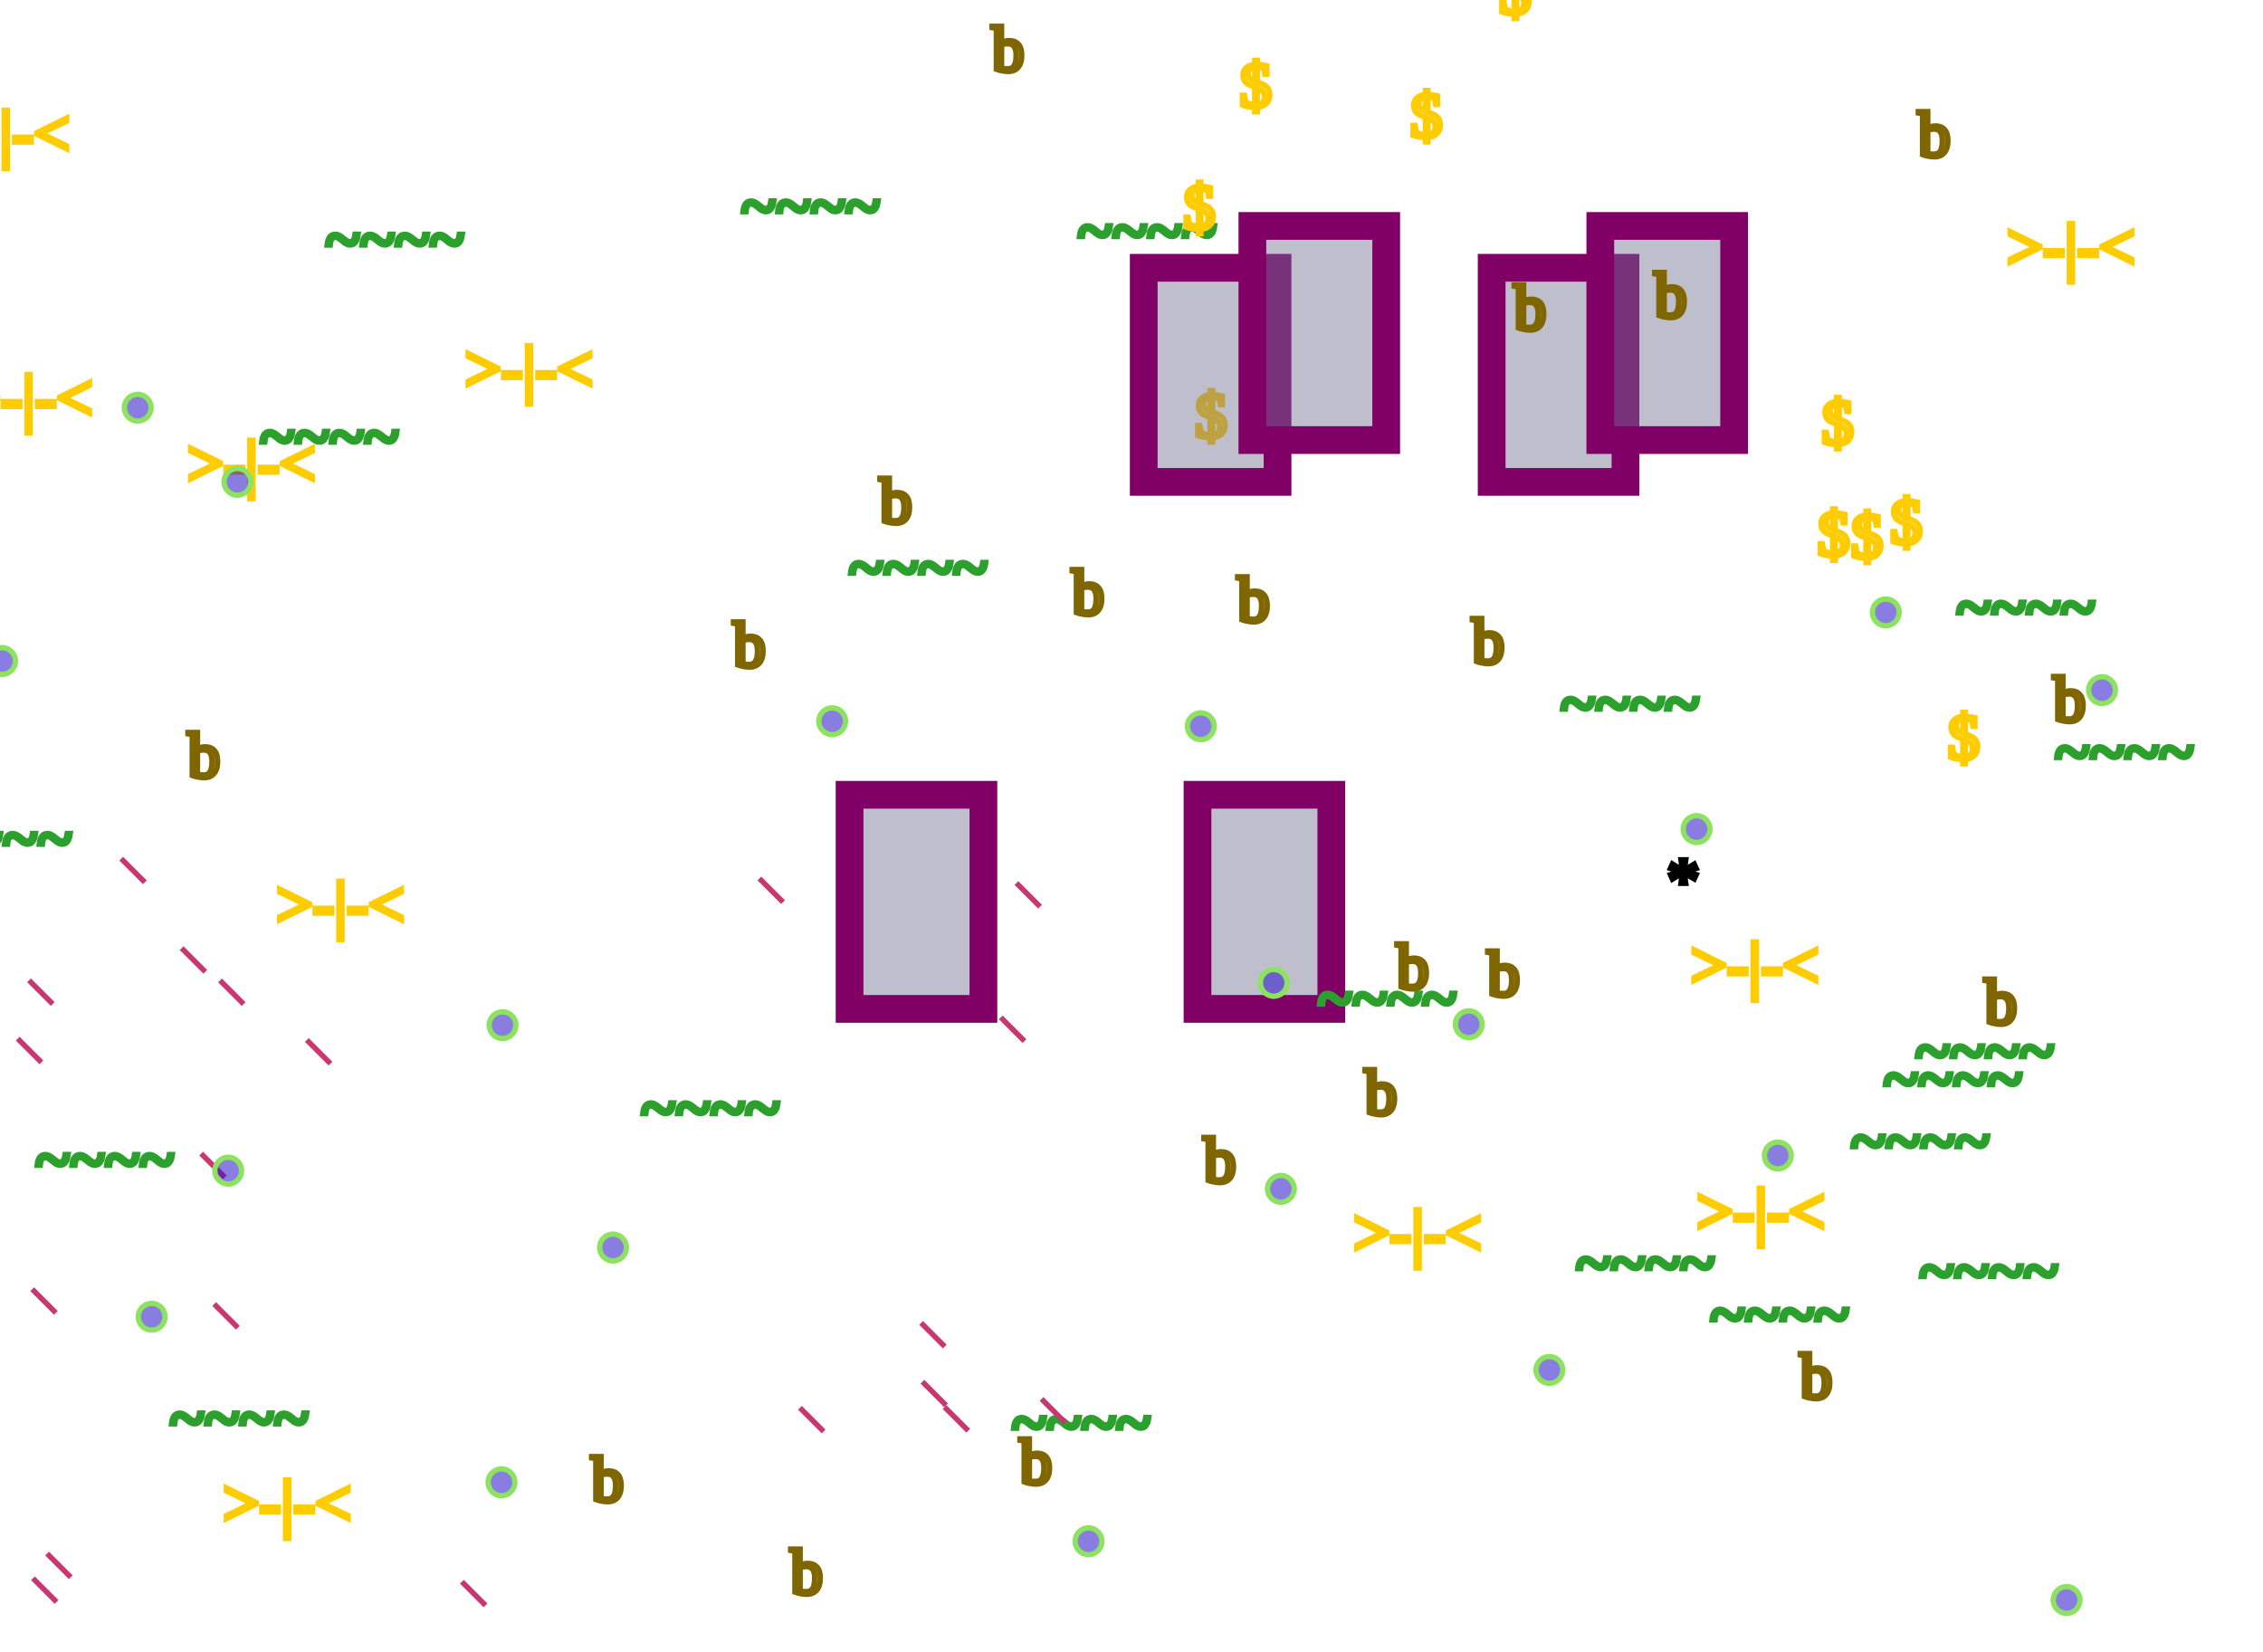
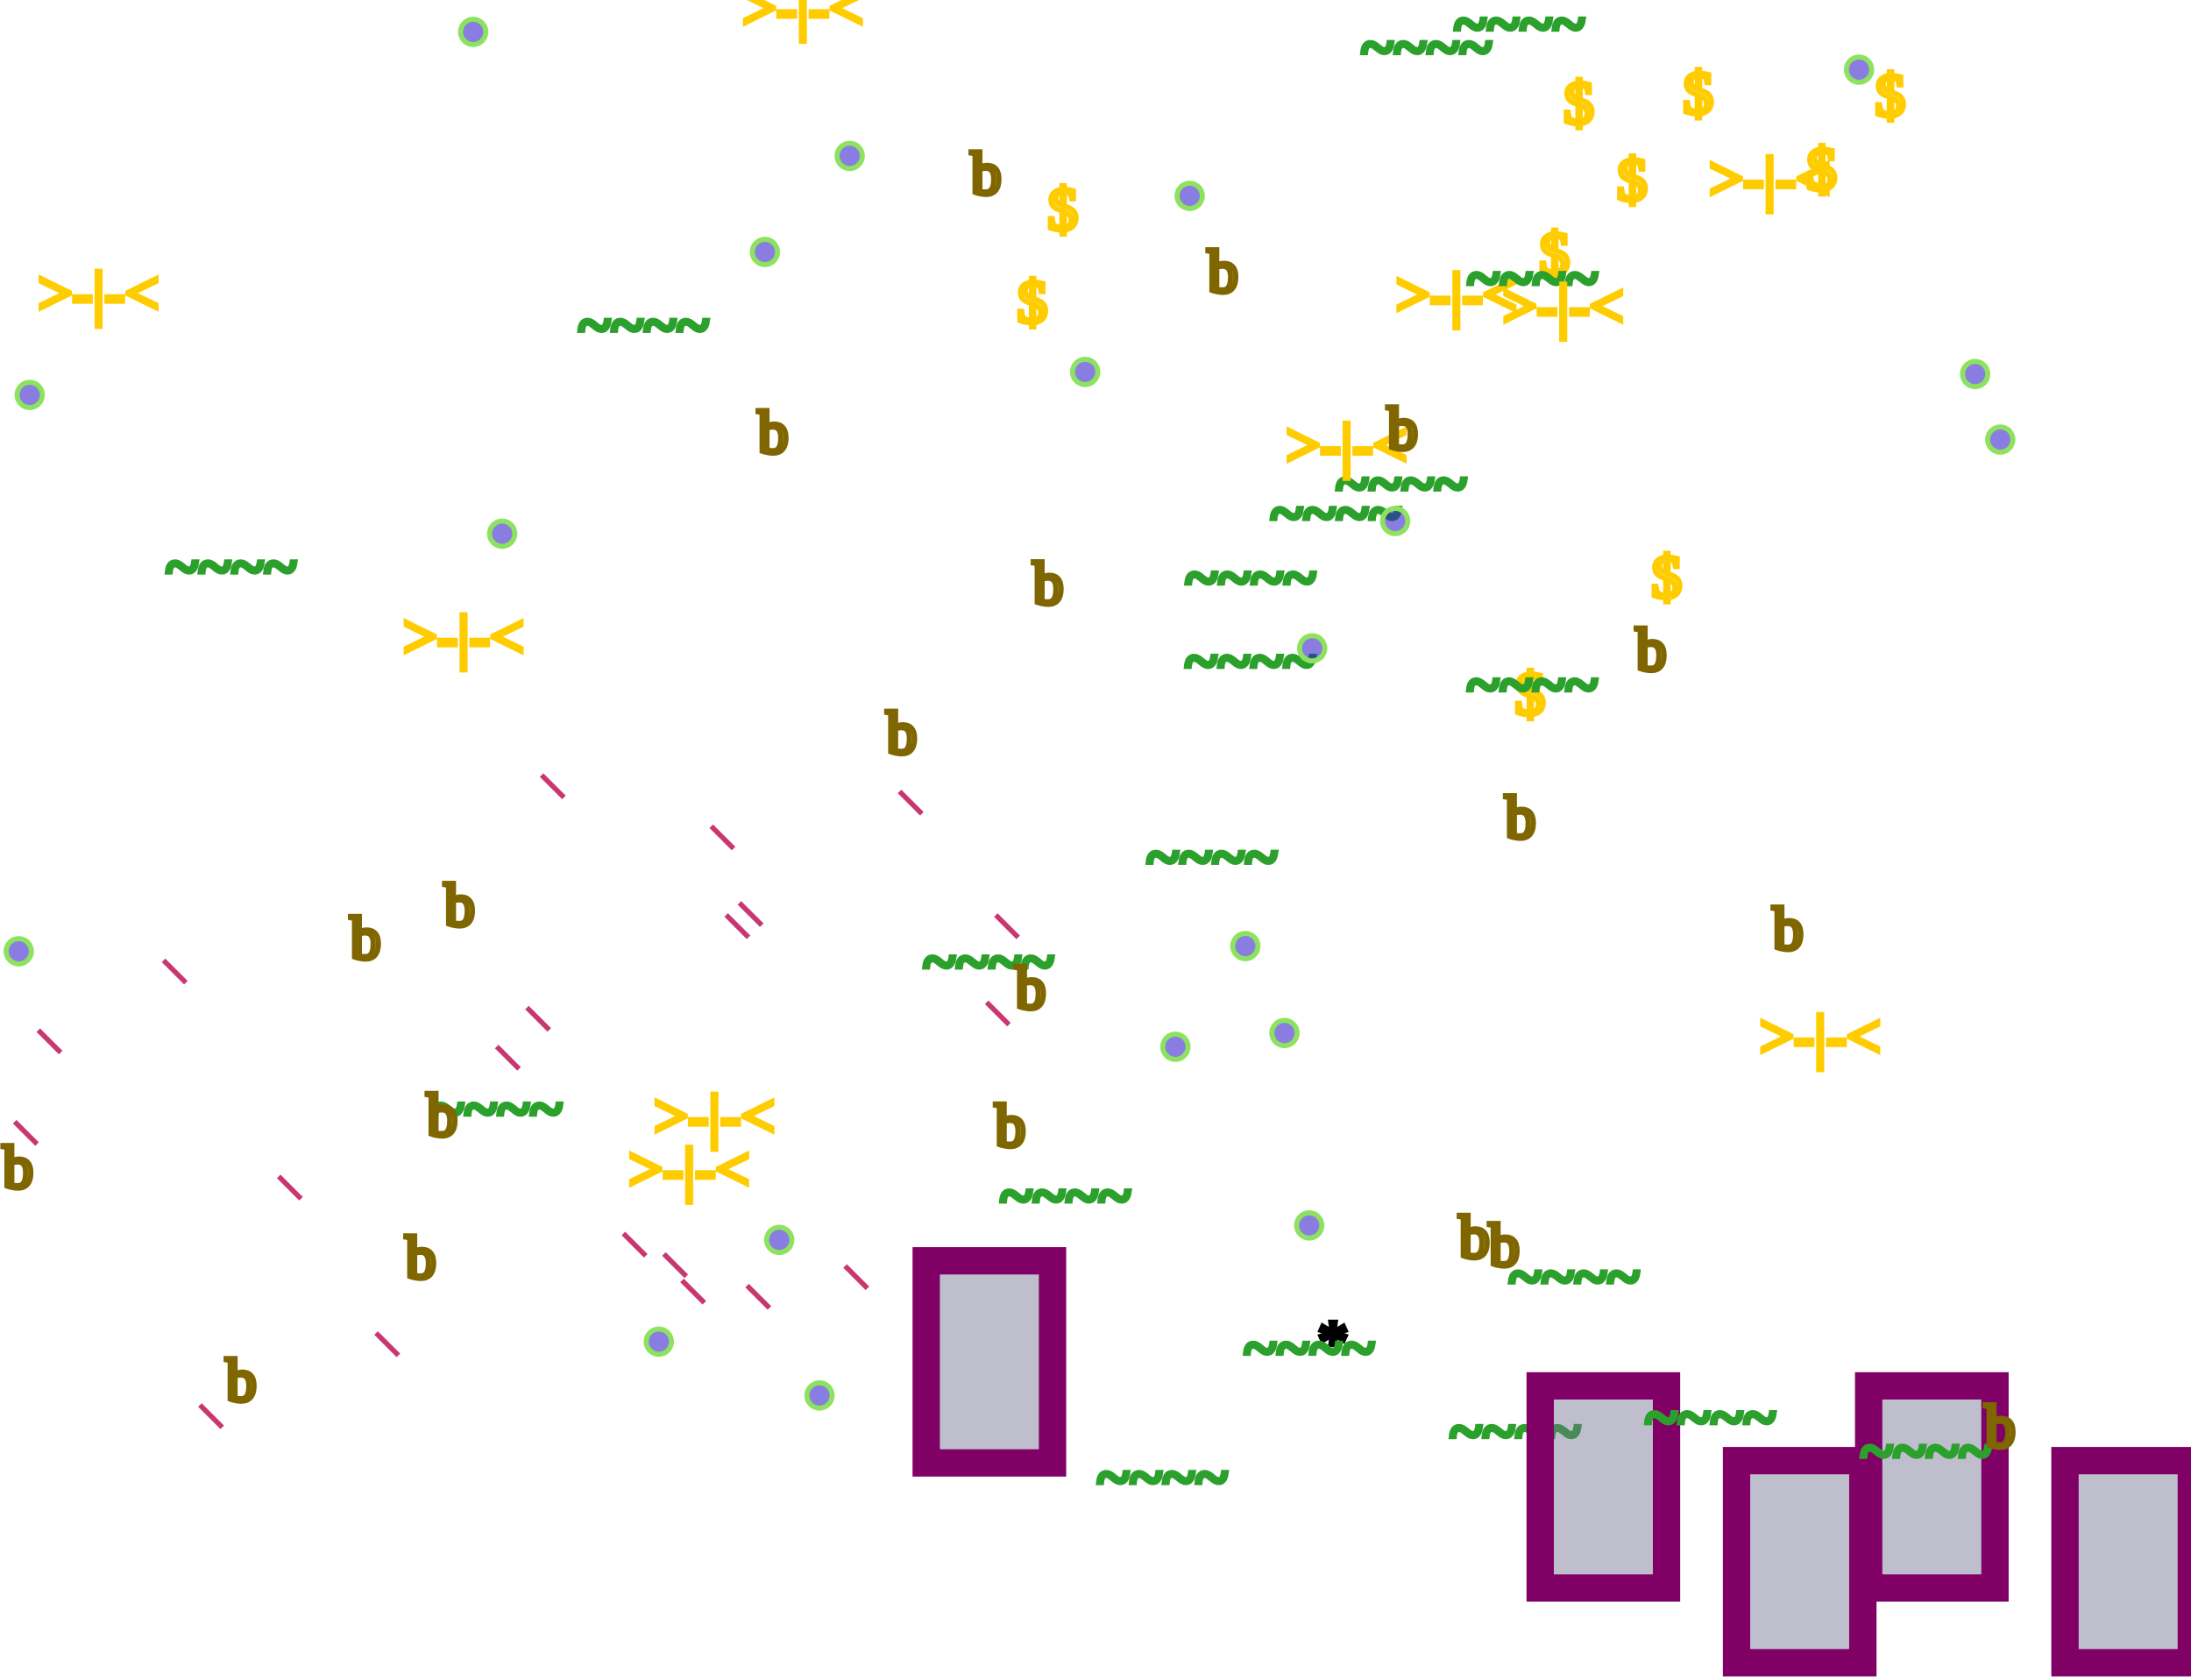
<svg xmlns="http://www.w3.org/2000/svg">
-   <text x="311.464" y="168.477" stroke="black" fill="red" fill-opacity="60%">*</text>
-   <text id="13" x="226.249" y="81.666" text-anchor="middle" stroke="#FFCC00" fill="#FFCC00" fill-opacity="60%"> $</text>
-   <text id="33" x="132.717" y="210.987" text-anchor="middle" stroke="#2ca02c" fill="#2ca02c" fill-opacity="60%"> ~~~~</text>
-   <text id="26" x="46.969" y="90.582" text-anchor="middle" stroke="#FFCC00" fill="#FFCC00" fill-opacity="60%"> &gt;-|-&lt;</text>
-   <circle id="83" cx="25.728" cy="76.163" r="2.5" stroke="#8de25f" fill="#2b13c8" fill-opacity="55%" />
-   <text id="24" x="5.342" y="78.298" text-anchor="middle" stroke="#FFCC00" fill="#FFCC00" fill-opacity="60%"> &gt;-|-&lt;</text>
-   <text id="35" x="0.509" y="160.654" text-anchor="middle" stroke="#2ca02c" fill="#2ca02c" fill-opacity="60%"> ~~~~</text>
-   <circle id="86" cx="0.385" cy="123.486" r="2.5" stroke="#8de25f" fill="#2b13c8" fill-opacity="55%" />
-   <text id="21" x="1.076" y="28.911" text-anchor="middle" stroke="#FFCC00" fill="#FFCC00" fill-opacity="60%"> &gt;-|-&lt;</text>
-   <line id="100" x1="3.309" y1="194.04" x2="7.729" y2="198.46" stroke="#c83771" />
-   <line id="93" x1="8.797" y1="290.23" x2="13.217" y2="294.649" stroke="#c83771" />
-   <line id="88" x1="6.017" y1="240.843" x2="10.436" y2="245.262" stroke="#c83771" />
-   <line id="98" x1="5.426" y1="183.139" x2="9.845" y2="187.559" stroke="#c83771" />
-   <line id="105" x1="6.152" y1="294.849" x2="10.572" y2="299.269" stroke="#c83771" />
-   <text id="27" x="19.584" y="220.634" text-anchor="middle" stroke="#2ca02c" fill="#2ca02c" fill-opacity="60%"> ~~~~</text>
-   <line id="96" x1="22.645" y1="160.412" x2="27.065" y2="164.832" stroke="#c83771" />
-   <text id="55" x="38.114" y="145.162" text-anchor="middle" stroke="#806600" fill="#806600" fill-opacity="60%"> b</text>
-   <line id="89" x1="33.93" y1="177.13" x2="38.35" y2="181.55" stroke="#c83771" />
-   <circle id="69" cx="28.328" cy="245.988" r="2.5" stroke="#8de25f" fill="#2b13c8" fill-opacity="55%" />
-   <line id="91" x1="37.581" y1="215.515" x2="42" y2="219.935" stroke="#c83771" />
-   <circle id="84" cx="44.354" cy="90.012" r="2.5" stroke="#8de25f" fill="#2b13c8" fill-opacity="55%" />
-   <line id="104" x1="41.102" y1="183.158" x2="45.521" y2="187.577" stroke="#c83771" />
-   <line id="92" x1="40.018" y1="243.616" x2="44.438" y2="248.036" stroke="#c83771" />
-   <circle id="77" cx="42.634" cy="218.696" r="2.5" stroke="#8de25f" fill="#2b13c8" fill-opacity="55%" />
-   <text id="37" x="44.691" y="268.94" text-anchor="middle" stroke="#2ca02c" fill="#2ca02c" fill-opacity="60%"> ~~~~</text>
-   <circle id="82" cx="93.687" cy="276.917" r="2.5" stroke="#8de25f" fill="#2b13c8" fill-opacity="55%" />
-   <text id="19" x="63.602" y="172.961" text-anchor="middle" stroke="#FFCC00" fill="#FFCC00" fill-opacity="60%"> &gt;-|-&lt;</text>
-   <line id="87" x1="57.319" y1="194.284" x2="61.738" y2="198.704" stroke="#c83771" />
-   <text id="23" x="53.645" y="284.822" text-anchor="middle" stroke="#FFCC00" fill="#FFCC00" fill-opacity="60%"> &gt;-|-&lt;</text>
-   <text id="32" x="61.537" y="85.54" text-anchor="middle" stroke="#2ca02c" fill="#2ca02c" fill-opacity="60%"> ~~~~</text>
-   <text id="36" x="73.761" y="48.708" text-anchor="middle" stroke="#2ca02c" fill="#2ca02c" fill-opacity="60%"> ~~~~</text>
-   <line id="90" x1="86.287" y1="295.489" x2="90.706" y2="299.908" stroke="#c83771" />
-   <text id="18" x="98.819" y="72.902" text-anchor="middle" stroke="#FFCC00" fill="#FFCC00" fill-opacity="60%"> &gt;-|-&lt;</text>
-   <circle id="71" cx="93.878" cy="191.516" r="2.5" stroke="#8de25f" fill="#2b13c8" fill-opacity="55%" />
-   <text id="59" x="113.512" y="280.43" text-anchor="middle" stroke="#806600" fill="#806600" fill-opacity="60%"> b</text>
-   <circle id="76" cx="114.518" cy="233.058" r="2.5" stroke="#8de25f" fill="#2b13c8" fill-opacity="55%" />
-   <rect id="1" x="158.714" y="148.477" width="25" height="40" stroke="#800066" fill="#6F6F91" fill-opacity="45%" stroke-width="1.4%" />
-   <text id="56" x="150.705" y="297.715" text-anchor="middle" stroke="#806600" fill="#806600" fill-opacity="60%"> b</text>
-   <line id="94" x1="141.866" y1="164.116" x2="146.286" y2="168.536" stroke="#c83771" />
-   <text id="47" x="140.017" y="124.507" text-anchor="middle" stroke="#806600" fill="#806600" fill-opacity="60%"> b</text>
-   <line id="103" x1="149.444" y1="262.999" x2="153.864" y2="267.418" stroke="#c83771" />
-   <text id="29" x="151.437" y="42.492" text-anchor="middle" stroke="#2ca02c" fill="#2ca02c" fill-opacity="60%"> ~~~~</text>
-   <circle id="70" cx="155.466" cy="134.74" r="2.5" stroke="#8de25f" fill="#2b13c8" fill-opacity="55%" />
-   <text id="41" x="201.995" y="269.761" text-anchor="middle" stroke="#2ca02c" fill="#2ca02c" fill-opacity="60%"> ~~~~</text>
-   <line id="102" x1="172.322" y1="258.123" x2="176.741" y2="262.543" stroke="#c83771" />
-   <text id="43" x="171.537" y="110.022" text-anchor="middle" stroke="#2ca02c" fill="#2ca02c" fill-opacity="60%"> ~~~~</text>
-   <text id="65" x="167.379" y="97.653" text-anchor="middle" stroke="#806600" fill="#806600" fill-opacity="60%"> b</text>
-   <line id="95" x1="172.077" y1="247.136" x2="176.497" y2="251.555" stroke="#c83771" />
-   <text id="52" x="188.336" y="13.234" text-anchor="middle" stroke="#806600" fill="#806600" fill-opacity="60%"> b</text>
-   <line id="99" x1="186.967" y1="190.073" x2="191.386" y2="194.492" stroke="#c83771" />
-   <line id="106" x1="176.459" y1="262.862" x2="180.878" y2="267.281" stroke="#c83771" />
-   <text id="63" x="193.531" y="277.131" text-anchor="middle" stroke="#806600" fill="#806600" fill-opacity="60%"> b</text>
-   <line id="97" x1="189.882" y1="164.962" x2="194.301" y2="169.382" stroke="#c83771" />
-   <line id="101" x1="194.582" y1="261.349" x2="199.002" y2="265.769" stroke="#c83771" />
-   <rect id="2" x="223.714" y="148.477" width="25" height="40" stroke="#800066" fill="#6F6F91" fill-opacity="45%" stroke-width="1.4%" />
-   <rect id="5" x="213.667" y="50.027" width="25" height="40" stroke="#800066" fill="#6F6F91" fill-opacity="45%" stroke-width="1.4%" />
-   <text id="49" x="203.284" y="114.726" text-anchor="middle" stroke="#806600" fill="#806600" fill-opacity="60%"> b</text>
-   <circle id="80" cx="203.35" cy="287.931" r="2.5" stroke="#8de25f" fill="#2b13c8" fill-opacity="55%" />
-   <text id="44" x="214.304" y="47.123" text-anchor="middle" stroke="#2ca02c" fill="#2ca02c" fill-opacity="60%"> ~~~~</text>
-   <text id="7" x="224.055" y="42.726" text-anchor="middle" stroke="#FFCC00" fill="#FFCC00" fill-opacity="60%"> $</text>
-   <circle id="79" cx="224.326" cy="135.674" r="2.5" stroke="#8de25f" fill="#2b13c8" fill-opacity="55%" />
-   <text id="9" x="342.555" y="103.758" text-anchor="middle" stroke="#FFCC00" fill="#FFCC00" fill-opacity="60%"> $</text>
-   <rect id="6" x="278.667" y="50.027" width="25" height="40" stroke="#800066" fill="#6F6F91" fill-opacity="45%" stroke-width="1.4%" />
-   <text id="38" x="259.153" y="190.515" text-anchor="middle" stroke="#2ca02c" fill="#2ca02c" fill-opacity="60%"> ~~~~</text>
-   <text id="15" x="234.587" y="19.958" text-anchor="middle" stroke="#FFCC00" fill="#FFCC00" fill-opacity="60%"> $</text>
-   <rect id="3" x="233.964" y="42.211" width="25" height="40" stroke="#800066" fill="#6F6F91" fill-opacity="45%" stroke-width="1.4%" />
-   <text id="54" x="227.897" y="220.813" text-anchor="middle" stroke="#806600" fill="#806600" fill-opacity="60%"> b</text>
-   <text id="51" x="234.203" y="116.074" text-anchor="middle" stroke="#806600" fill="#806600" fill-opacity="60%"> b</text>
-   <circle id="78" cx="239.285" cy="222.096" r="2.5" stroke="#8de25f" fill="#2b13c8" fill-opacity="55%" />
-   <circle id="75" cx="237.956" cy="183.61" r="2.5" stroke="#8de25f" fill="#2b13c8" fill-opacity="55%" />
-   <text id="64" x="257.994" y="208.14" text-anchor="middle" stroke="#806600" fill="#806600" fill-opacity="60%"> b</text>
-   <text id="17" x="264.825" y="234.305" text-anchor="middle" stroke="#FFCC00" fill="#FFCC00" fill-opacity="60%"> &gt;-|-&lt;</text>
-   <text id="66" x="263.939" y="184.644" text-anchor="middle" stroke="#806600" fill="#806600" fill-opacity="60%"> b</text>
-   <circle id="74" cx="274.388" cy="191.35" r="2.5" stroke="#8de25f" fill="#2b13c8" fill-opacity="55%" />
-   <text id="16" x="266.465" y="25.583" text-anchor="middle" stroke="#FFCC00" fill="#FFCC00" fill-opacity="60%"> $</text>
-   <text id="60" x="278.035" y="123.864" text-anchor="middle" stroke="#806600" fill="#806600" fill-opacity="60%"> b</text>
-   <rect id="4" x="298.964" y="42.211" width="25" height="40" stroke="#800066" fill="#6F6F91" fill-opacity="45%" stroke-width="1.4%" />
-   <text id="10" x="283.052" y="2.534" text-anchor="middle" stroke="#FFCC00" fill="#FFCC00" fill-opacity="60%"> $</text>
-   <text id="53" x="280.909" y="185.987" text-anchor="middle" stroke="#806600" fill="#806600" fill-opacity="60%"> b</text>
-   <text id="58" x="285.86" y="61.549" text-anchor="middle" stroke="#806600" fill="#806600" fill-opacity="60%"> b</text>
-   <circle id="67" cx="289.449" cy="255.93" r="2.5" stroke="#8de25f" fill="#2b13c8" fill-opacity="55%" />
-   <text id="22" x="327.818" y="184.295" text-anchor="middle" stroke="#FFCC00" fill="#FFCC00" fill-opacity="60%"> &gt;-|-&lt;</text>
-   <text id="31" x="307.381" y="239.948" text-anchor="middle" stroke="#2ca02c" fill="#2ca02c" fill-opacity="60%"> ~~~~</text>
-   <text id="34" x="304.521" y="135.41" text-anchor="middle" stroke="#2ca02c" fill="#2ca02c" fill-opacity="60%"> ~~~~</text>
-   <text id="61" x="312.117" y="59.227" text-anchor="middle" stroke="#806600" fill="#806600" fill-opacity="60%"> b</text>
-   <circle id="73" cx="316.948" cy="154.887" r="2.5" stroke="#8de25f" fill="#2b13c8" fill-opacity="55%" />
-   <text id="46" x="332.469" y="249.524" text-anchor="middle" stroke="#2ca02c" fill="#2ca02c" fill-opacity="60%"> ~~~~</text>
-   <text id="20" x="328.947" y="230.304" text-anchor="middle" stroke="#FFCC00" fill="#FFCC00" fill-opacity="60%"> &gt;-|-&lt;</text>
-   <circle id="81" cx="332.126" cy="215.861" r="2.5" stroke="#8de25f" fill="#2b13c8" fill-opacity="55%" />
-   <text id="62" x="339.295" y="261.187" text-anchor="middle" stroke="#806600" fill="#806600" fill-opacity="60%"> b</text>
-   <text id="14" x="366.862" y="141.762" text-anchor="middle" stroke="#FFCC00" fill="#FFCC00" fill-opacity="60%"> $</text>
-   <text id="12" x="348.779" y="104.18" text-anchor="middle" stroke="#FFCC00" fill="#FFCC00" fill-opacity="60%"> $</text>
-   <text id="11" x="343.3" y="82.935" text-anchor="middle" stroke="#FFCC00" fill="#FFCC00" fill-opacity="60%"> $</text>
-   <text id="39" x="358.74" y="217.158" text-anchor="middle" stroke="#2ca02c" fill="#2ca02c" fill-opacity="60%"> ~~~~</text>
-   <text id="8" x="356.118" y="101.488" text-anchor="middle" stroke="#FFCC00" fill="#FFCC00" fill-opacity="60%"> $</text>
-   <circle id="72" cx="352.296" cy="114.404" r="2.5" stroke="#8de25f" fill="#2b13c8" fill-opacity="55%" />
-   <text id="30" x="364.849" y="205.56" text-anchor="middle" stroke="#2ca02c" fill="#2ca02c" fill-opacity="60%"> ~~~~</text>
-   <text id="48" x="361.365" y="29.183" text-anchor="middle" stroke="#806600" fill="#806600" fill-opacity="60%"> b</text>
-   <text id="45" x="378.456" y="117.452" text-anchor="middle" stroke="#2ca02c" fill="#2ca02c" fill-opacity="60%"> ~~~~</text>
-   <text id="28" x="371.548" y="241.414" text-anchor="middle" stroke="#2ca02c" fill="#2ca02c" fill-opacity="60%"> ~~~~</text>
-   <text id="42" x="370.79" y="200.335" text-anchor="middle" stroke="#2ca02c" fill="#2ca02c" fill-opacity="60%"> ~~~~</text>
-   <text id="50" x="373.798" y="191.243" text-anchor="middle" stroke="#806600" fill="#806600" fill-opacity="60%"> b</text>
-   <text id="25" x="386.88" y="50.109" text-anchor="middle" stroke="#FFCC00" fill="#FFCC00" fill-opacity="60%"> &gt;-|-&lt;</text>
-   <text id="57" x="386.62" y="134.703" text-anchor="middle" stroke="#806600" fill="#806600" fill-opacity="60%"> b</text>
-   <circle id="85" cx="386.078" cy="298.898" r="2.5" stroke="#8de25f" fill="#2b13c8" fill-opacity="55%" />
-   <text id="40" x="396.866" y="144.454" text-anchor="middle" stroke="#2ca02c" fill="#2ca02c" fill-opacity="60%"> ~~~~</text>
-   <circle id="68" cx="392.694" cy="128.93" r="2.5" stroke="#8de25f" fill="#2b13c8" fill-opacity="55%" />
+   <text x="260.79" y="269.513" stroke="black" fill="red" fill-opacity="60%">*</text>
+   <circle id="81" cx="254.183" cy="204.431" r="2.5" stroke="#8de25f" fill="#2b13c8" fill-opacity="55%" />
+   <text id="22" x="158.872" y="5.594" text-anchor="middle" stroke="#FFCC00" fill="#FFCC00" fill-opacity="60%"> &gt;-|-&lt;</text>
+   <text id="35" x="98.375" y="223.438" text-anchor="middle" stroke="#2ca02c" fill="#2ca02c" fill-opacity="60%"> ~~~~</text>
+   <text id="61" x="72.347" y="189.685" text-anchor="middle" stroke="#806600" fill="#806600" fill-opacity="60%"> b</text>
+   <text id="26" x="19.504" y="61.998" text-anchor="middle" stroke="#FFCC00" fill="#FFCC00" fill-opacity="60%"> &gt;-|-&lt;</text>
+   <circle id="72" cx="3.705" cy="188.254" r="2.5" stroke="#8de25f" fill="#2b13c8" fill-opacity="55%" />
+   <text id="64" x="3.569" y="235.015" text-anchor="middle" stroke="#806600" fill="#806600" fill-opacity="60%"> b</text>
+   <line id="88" x1="2.914" y1="221.988" x2="7.333" y2="226.407" stroke="#c83771" />
+   <circle id="83" cx="5.871" cy="78.157" r="2.5" stroke="#8de25f" fill="#2b13c8" fill-opacity="55%" />
+   <line id="104" x1="7.582" y1="203.875" x2="12.002" y2="208.294" stroke="#c83771" />
+   <text id="29" x="45.762" y="116.146" text-anchor="middle" stroke="#2ca02c" fill="#2ca02c" fill-opacity="60%"> ~~~~</text>
+   <line id="91" x1="32.364" y1="190.054" x2="36.783" y2="194.473" stroke="#c83771" />
+   <line id="95" x1="39.563" y1="278.049" x2="43.982" y2="282.468" stroke="#c83771" />
+   <text id="62" x="47.747" y="277.183" text-anchor="middle" stroke="#806600" fill="#806600" fill-opacity="60%"> b</text>
+   <line id="98" x1="55.154" y1="232.809" x2="59.573" y2="237.229" stroke="#c83771" />
+   <text id="60" x="90.963" y="183.142" text-anchor="middle" stroke="#806600" fill="#806600" fill-opacity="60%"> b</text>
+   <text id="65" x="83.28" y="252.889" text-anchor="middle" stroke="#806600" fill="#806600" fill-opacity="60%"> b</text>
+   <line id="96" x1="74.42" y1="263.807" x2="78.839" y2="268.226" stroke="#c83771" />
+   <text id="58" x="87.509" y="224.714" text-anchor="middle" stroke="#806600" fill="#806600" fill-opacity="60%"> b</text>
+   <circle id="76" cx="93.635" cy="6.309" r="2.5" stroke="#8de25f" fill="#2b13c8" fill-opacity="55%" />
+   <text id="25" x="91.731" y="129.982" text-anchor="middle" stroke="#FFCC00" fill="#FFCC00" fill-opacity="60%"> &gt;-|-&lt;</text>
+   <line id="94" x1="98.296" y1="207.113" x2="102.715" y2="211.532" stroke="#c83771" />
+   <text id="24" x="136.374" y="235.358" text-anchor="middle" stroke="#FFCC00" fill="#FFCC00" fill-opacity="60%"> &gt;-|-&lt;</text>
+   <text id="45" x="127.382" y="68.336" text-anchor="middle" stroke="#2ca02c" fill="#2ca02c" fill-opacity="60%"> ~~~~</text>
+   <line id="100" x1="104.282" y1="199.401" x2="108.702" y2="203.82" stroke="#c83771" />
+   <circle id="75" cx="99.377" cy="105.619" r="2.5" stroke="#8de25f" fill="#2b13c8" fill-opacity="55%" />
+   <line id="90" x1="123.37" y1="244.105" x2="127.79" y2="248.525" stroke="#c83771" />
+   <line id="105" x1="107.176" y1="153.388" x2="111.595" y2="157.807" stroke="#c83771" />
+   <line id="101" x1="131.39" y1="248.158" x2="135.81" y2="252.578" stroke="#c83771" />
+   <circle id="77" cx="130.377" cy="265.51" r="2.5" stroke="#8de25f" fill="#2b13c8" fill-opacity="55%" />
+   <line id="89" x1="134.959" y1="253.392" x2="139.378" y2="257.812" stroke="#c83771" />
+   <circle id="85" cx="151.366" cy="49.859" r="2.5" stroke="#8de25f" fill="#2b13c8" fill-opacity="55%" />
+   <line id="97" x1="143.703" y1="181.072" x2="148.123" y2="185.492" stroke="#c83771" />
+   <text id="23" x="141.375" y="224.848" text-anchor="middle" stroke="#FFCC00" fill="#FFCC00" fill-opacity="60%"> &gt;-|-&lt;</text>
+   <line id="106" x1="140.748" y1="163.508" x2="145.168" y2="167.928" stroke="#c83771" />
+   <line id="92" x1="147.841" y1="254.418" x2="152.261" y2="258.838" stroke="#c83771" />
+   <line id="103" x1="146.325" y1="178.678" x2="150.745" y2="183.097" stroke="#c83771" />
+   <text id="51" x="153.008" y="89.568" text-anchor="middle" stroke="#806600" fill="#806600" fill-opacity="60%"> b</text>
+   <circle id="86" cx="154.202" cy="245.369" r="2.5" stroke="#8de25f" fill="#2b13c8" fill-opacity="55%" />
+   <text id="11" x="204.295" y="63.776" text-anchor="middle" stroke="#FFCC00" fill="#FFCC00" fill-opacity="60%"> $</text>
+   <rect id="1" x="183.29" y="249.513" width="25" height="40" stroke="#800066" fill="#6F6F91" fill-opacity="45%" stroke-width="1.4%" />
+   <circle id="82" cx="168.143" cy="30.855" r="2.5" stroke="#8de25f" fill="#2b13c8" fill-opacity="55%" />
+   <circle id="71" cx="162.171" cy="276.157" r="2.5" stroke="#8de25f" fill="#2b13c8" fill-opacity="55%" />
+   <line id="93" x1="167.234" y1="250.536" x2="171.653" y2="254.955" stroke="#c83771" />
+   <text id="66" x="178.462" y="149.072" text-anchor="middle" stroke="#806600" fill="#806600" fill-opacity="60%"> b</text>
+   <line id="99" x1="178.009" y1="156.628" x2="182.428" y2="161.048" stroke="#c83771" />
+   <text id="44" x="195.642" y="194.322" text-anchor="middle" stroke="#2ca02c" fill="#2ca02c" fill-opacity="60%"> ~~~~</text>
+   <text id="57" x="195.149" y="38.364" text-anchor="middle" stroke="#806600" fill="#806600" fill-opacity="60%"> b</text>
+   <line id="87" x1="195.248" y1="198.356" x2="199.667" y2="202.775" stroke="#c83771" />
+   <text id="50" x="199.953" y="226.799" text-anchor="middle" stroke="#806600" fill="#806600" fill-opacity="60%"> b</text>
+   <line id="102" x1="197.066" y1="181.091" x2="201.485" y2="185.51" stroke="#c83771" />
+   <text id="48" x="203.959" y="199.523" text-anchor="middle" stroke="#806600" fill="#806600" fill-opacity="60%"> b</text>
+   <text id="34" x="239.861" y="173.611" text-anchor="middle" stroke="#2ca02c" fill="#2ca02c" fill-opacity="60%"> ~~~~</text>
+   <text id="33" x="230.047" y="296.35" text-anchor="middle" stroke="#2ca02c" fill="#2ca02c" fill-opacity="60%"> ~~~~</text>
+   <text id="8" x="210.332" y="45.425" text-anchor="middle" stroke="#FFCC00" fill="#FFCC00" fill-opacity="60%"> $</text>
+   <text id="49" x="207.451" y="119.488" text-anchor="middle" stroke="#806600" fill="#806600" fill-opacity="60%"> b</text>
+   <text id="39" x="210.853" y="240.632" text-anchor="middle" stroke="#2ca02c" fill="#2ca02c" fill-opacity="60%"> ~~~~</text>
+   <circle id="80" cx="214.739" cy="73.598" r="2.5" stroke="#8de25f" fill="#2b13c8" fill-opacity="55%" />
+   <circle id="70" cx="232.603" cy="207.15" r="2.5" stroke="#8de25f" fill="#2b13c8" fill-opacity="55%" />
+   <circle id="79" cx="235.43" cy="38.763" r="2.5" stroke="#8de25f" fill="#2b13c8" fill-opacity="55%" />
+   <text id="41" x="247.431" y="134.83" text-anchor="middle" stroke="#2ca02c" fill="#2ca02c" fill-opacity="60%"> ~~~~</text>
+   <text id="55" x="242.019" y="57.753" text-anchor="middle" stroke="#806600" fill="#806600" fill-opacity="60%"> b</text>
+   <circle id="78" cx="246.44" cy="187.226" r="2.5" stroke="#8de25f" fill="#2b13c8" fill-opacity="55%" />
+   <text id="38" x="247.507" y="118.334" text-anchor="middle" stroke="#2ca02c" fill="#2ca02c" fill-opacity="60%"> ~~~~</text>
+   <text id="10" x="307.616" y="54.216" text-anchor="middle" stroke="#FFCC00" fill="#FFCC00" fill-opacity="60%"> $</text>
+   <text id="21" x="288.198" y="62.271" text-anchor="middle" stroke="#FFCC00" fill="#FFCC00" fill-opacity="60%"> &gt;-|-&lt;</text>
+   <text id="42" x="264.374" y="105.565" text-anchor="middle" stroke="#2ca02c" fill="#2ca02c" fill-opacity="60%"> ~~~~</text>
+   <text id="36" x="259.112" y="270.763" text-anchor="middle" stroke="#2ca02c" fill="#2ca02c" fill-opacity="60%"> ~~~~</text>
+   <circle id="68" cx="259.084" cy="242.508" r="2.5" stroke="#8de25f" fill="#2b13c8" fill-opacity="55%" />
+   <circle id="69" cx="259.668" cy="128.293" r="2.5" stroke="#8de25f" fill="#2b13c8" fill-opacity="55%" />
+   <text id="30" x="277.333" y="99.721" text-anchor="middle" stroke="#2ca02c" fill="#2ca02c" fill-opacity="60%"> ~~~~</text>
+   <text id="17" x="266.473" y="92.072" text-anchor="middle" stroke="#FFCC00" fill="#FFCC00" fill-opacity="60%"> &gt;-|-&lt;</text>
+   <circle id="84" cx="276.088" cy="103.108" r="2.5" stroke="#8de25f" fill="#2b13c8" fill-opacity="55%" />
+   <text id="28" x="282.313" y="13.357" text-anchor="middle" stroke="#2ca02c" fill="#2ca02c" fill-opacity="60%"> ~~~~</text>
+   <text id="54" x="277.572" y="88.838" text-anchor="middle" stroke="#806600" fill="#806600" fill-opacity="60%"> b</text>
+   <text id="15" x="302.786" y="141.336" text-anchor="middle" stroke="#FFCC00" fill="#FFCC00" fill-opacity="60%"> $</text>
+   <text id="27" x="300.712" y="8.718" text-anchor="middle" stroke="#2ca02c" fill="#2ca02c" fill-opacity="60%"> ~~~~</text>
+   <text id="52" x="297.687" y="250.449" text-anchor="middle" stroke="#806600" fill="#806600" fill-opacity="60%"> b</text>
+   <text id="59" x="291.761" y="248.826" text-anchor="middle" stroke="#806600" fill="#806600" fill-opacity="60%"> b</text>
+   <text id="43" x="299.846" y="287.251" text-anchor="middle" stroke="#2ca02c" fill="#2ca02c" fill-opacity="60%"> ~~~~</text>
+   <text id="47" x="300.911" y="165.786" text-anchor="middle" stroke="#806600" fill="#806600" fill-opacity="60%"> b</text>
+   <text id="40" x="303.301" y="59.071" text-anchor="middle" stroke="#2ca02c" fill="#2ca02c" fill-opacity="60%"> ~~~~</text>
+   <text id="32" x="303.251" y="139.485" text-anchor="middle" stroke="#2ca02c" fill="#2ca02c" fill-opacity="60%"> ~~~~</text>
+   <rect id="5" x="304.792" y="274.258" width="25" height="40" stroke="#800066" fill="#6F6F91" fill-opacity="45%" stroke-width="1.4%" />
+   <rect id="3" x="343.644" y="289.057" width="25" height="40" stroke="#800066" fill="#6F6F91" fill-opacity="45%" stroke-width="1.4%" />
+   <text id="14" x="329.815" y="118.188" text-anchor="middle" stroke="#FFCC00" fill="#FFCC00" fill-opacity="60%"> $</text>
+   <text id="16" x="312.438" y="24.376" text-anchor="middle" stroke="#FFCC00" fill="#FFCC00" fill-opacity="60%"> $</text>
+   <text id="20" x="309.344" y="64.56" text-anchor="middle" stroke="#FFCC00" fill="#FFCC00" fill-opacity="60%"> &gt;-|-&lt;</text>
+   <text id="37" x="311.532" y="256.658" text-anchor="middle" stroke="#2ca02c" fill="#2ca02c" fill-opacity="60%"> ~~~~</text>
+   <text id="9" x="322.998" y="39.553" text-anchor="middle" stroke="#FFCC00" fill="#FFCC00" fill-opacity="60%"> $</text>
+   <text id="56" x="326.782" y="132.605" text-anchor="middle" stroke="#806600" fill="#806600" fill-opacity="60%"> b</text>
+   <text id="12" x="336.06" y="22.428" text-anchor="middle" stroke="#FFCC00" fill="#FFCC00" fill-opacity="60%"> $</text>
+   <text id="31" x="338.496" y="284.509" text-anchor="middle" stroke="#2ca02c" fill="#2ca02c" fill-opacity="60%"> ~~~~</text>
+   <rect id="6" x="369.792" y="274.258" width="25" height="40" stroke="#800066" fill="#6F6F91" fill-opacity="45%" stroke-width="1.4%" />
+   <text id="18" x="360.202" y="209.095" text-anchor="middle" stroke="#FFCC00" fill="#FFCC00" fill-opacity="60%"> &gt;-|-&lt;</text>
+   <text id="19" x="350.193" y="39.331" text-anchor="middle" stroke="#FFCC00" fill="#FFCC00" fill-opacity="60%"> &gt;-|-&lt;</text>
+   <text id="63" x="353.85" y="187.818" text-anchor="middle" stroke="#806600" fill="#806600" fill-opacity="60%"> b</text>
+   <text id="7" x="360.484" y="37.469" text-anchor="middle" stroke="#FFCC00" fill="#FFCC00" fill-opacity="60%"> $</text>
+   <circle id="67" cx="367.884" cy="13.784" r="2.5" stroke="#8de25f" fill="#2b13c8" fill-opacity="55%" />
+   <text id="46" x="381.13" y="291.157" text-anchor="middle" stroke="#2ca02c" fill="#2ca02c" fill-opacity="60%"> ~~~~</text>
+   <text id="13" x="374.066" y="22.881" text-anchor="middle" stroke="#FFCC00" fill="#FFCC00" fill-opacity="60%"> $</text>
+   <text id="53" x="395.828" y="286.319" text-anchor="middle" stroke="#806600" fill="#806600" fill-opacity="60%"> b</text>
+   <circle id="73" cx="390.864" cy="74.027" r="2.5" stroke="#8de25f" fill="#2b13c8" fill-opacity="55%" />
+   <rect id="4" x="408.644" y="289.057" width="25" height="40" stroke="#800066" fill="#6F6F91" fill-opacity="45%" stroke-width="1.4%" />
+   <circle id="74" cx="395.833" cy="86.991" r="2.5" stroke="#8de25f" fill="#2b13c8" fill-opacity="55%" />
</svg>
